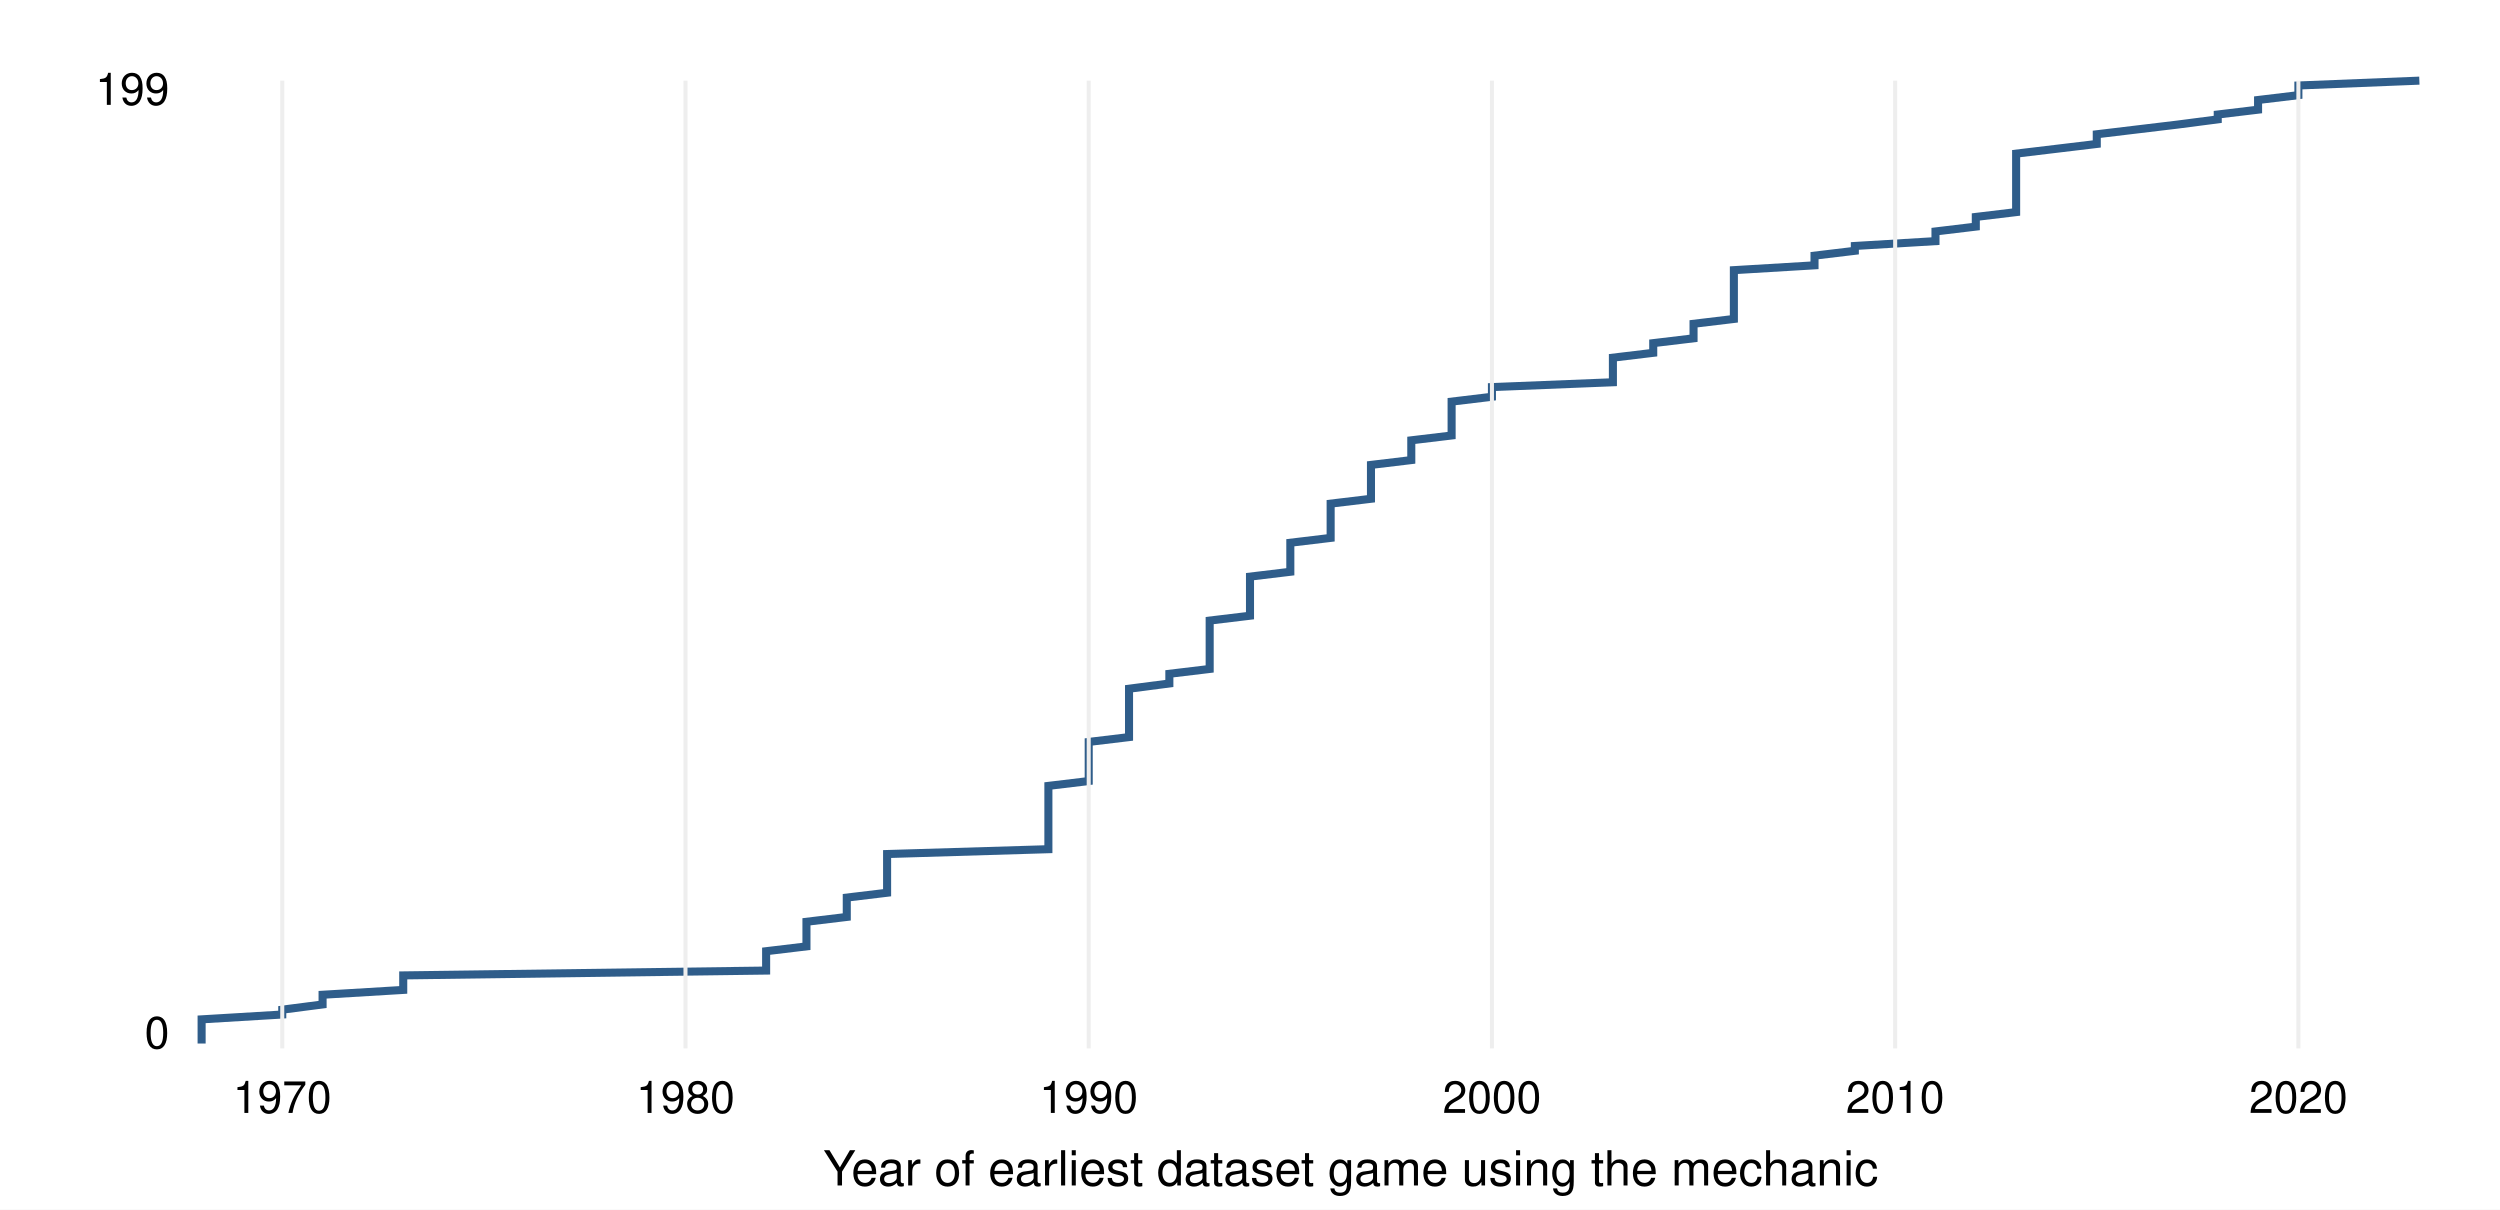
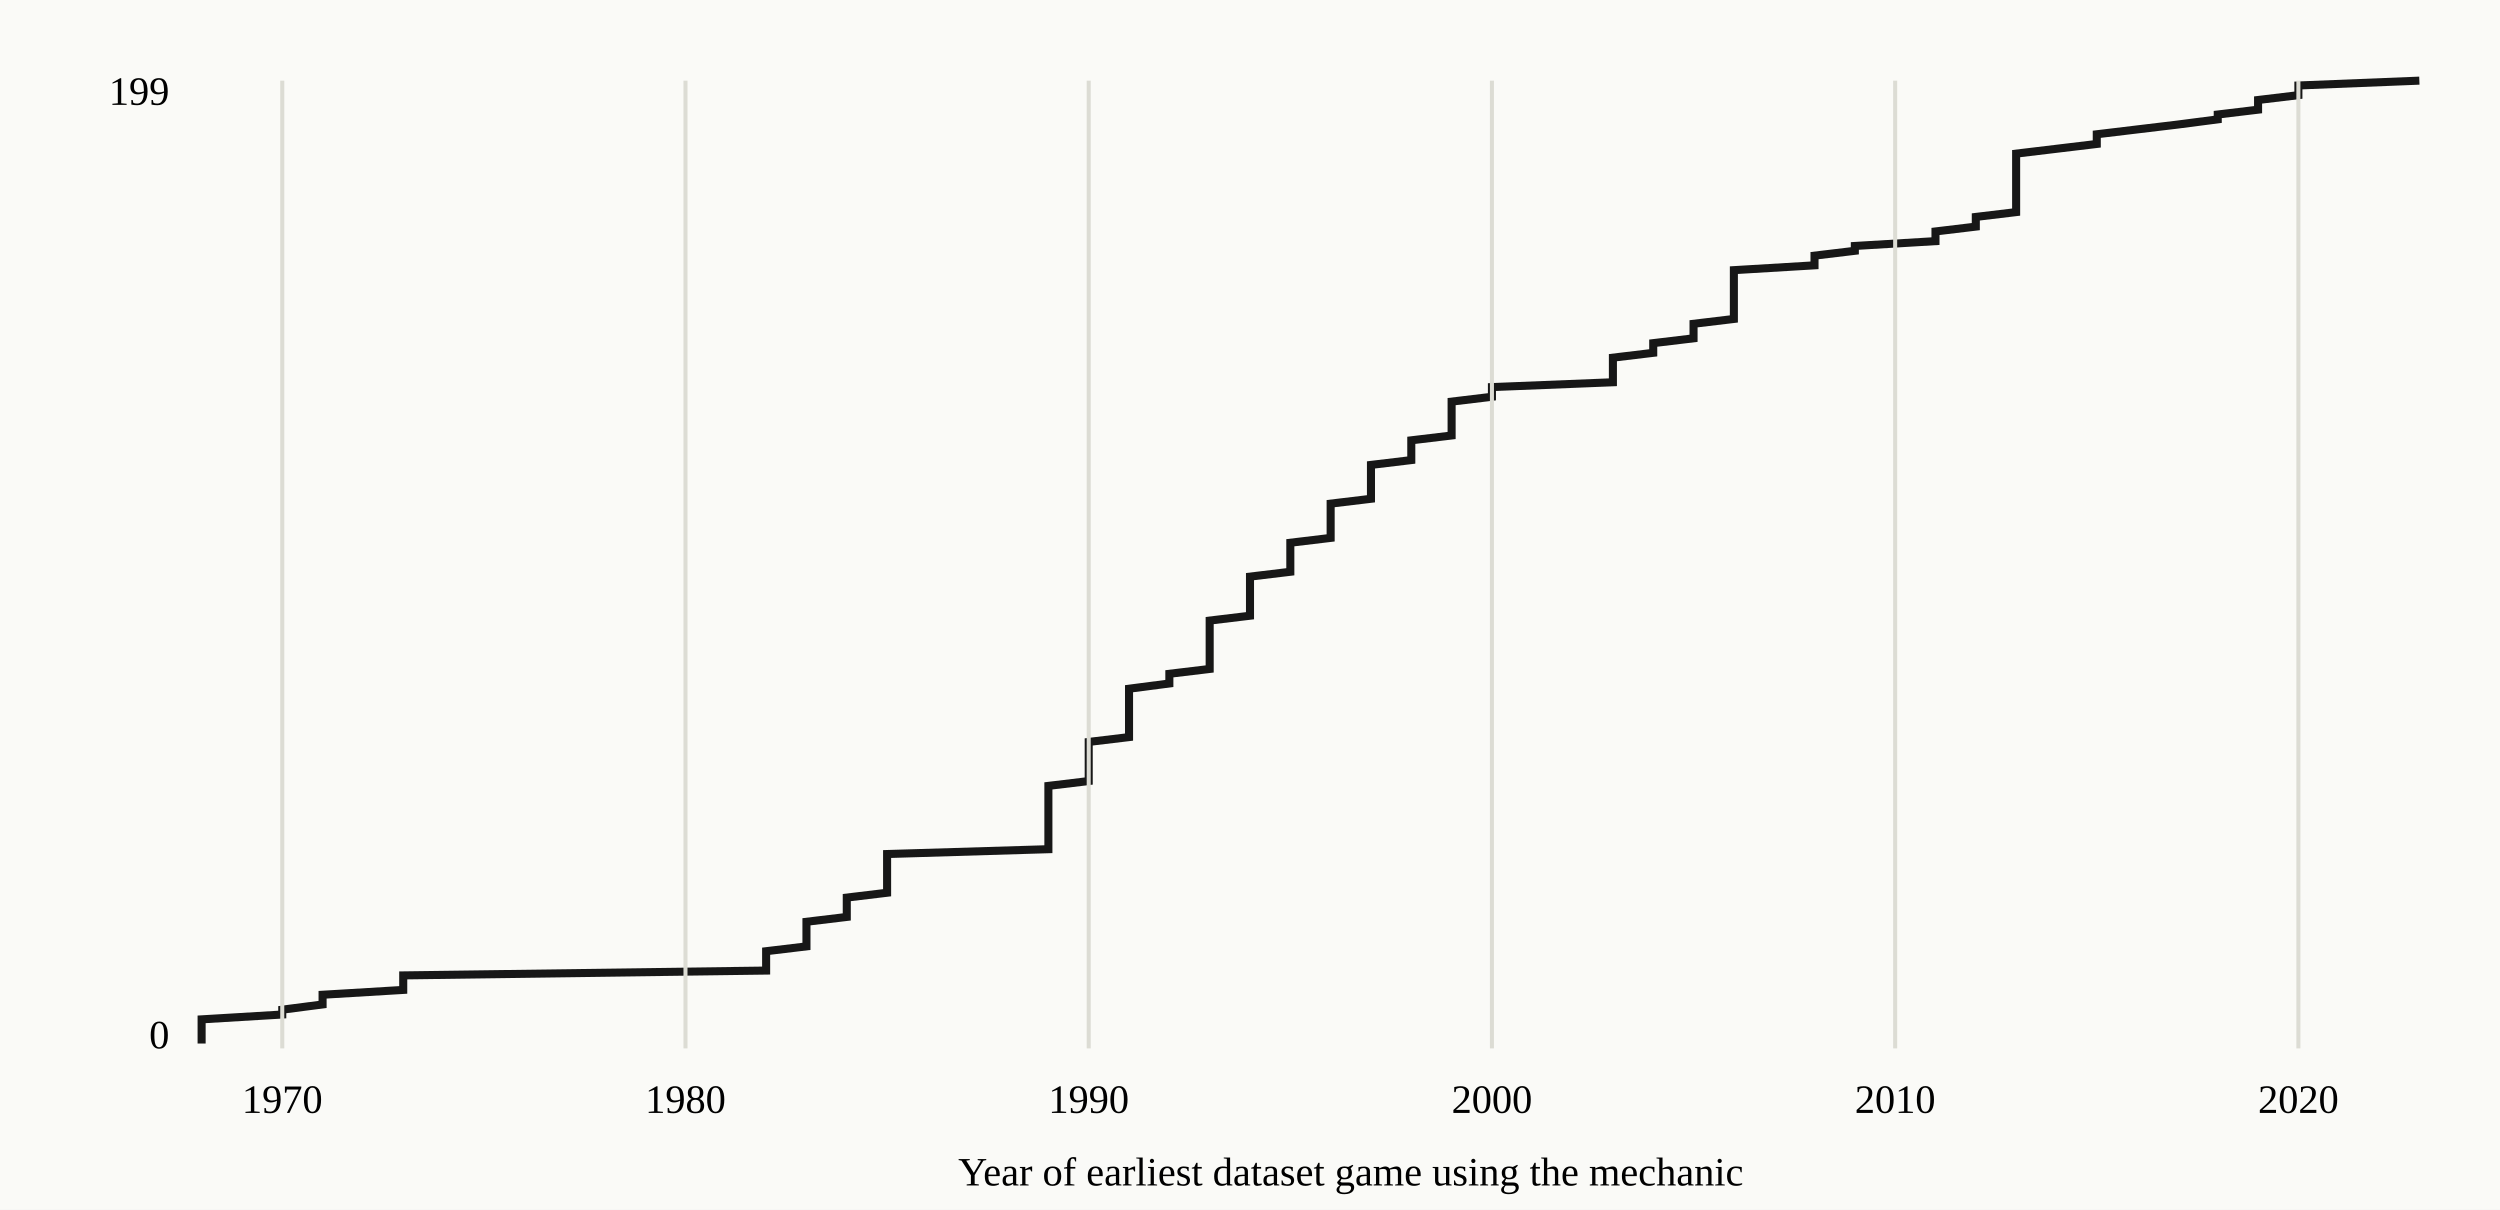
- <svg xmlns="http://www.w3.org/2000/svg" viewBox="0 0 620 300" width="620" height="300" font-family="Helvetica, Arial, sans-serif" font-size="11">
-   <rect width="620" height="300" fill="#ffffff" />
-   <polyline points="50.0,258.8 50.0,257.6 50.0,256.4 50.0,255.2 50.0,254.0 50.0,252.8 70.0,251.6 70.0,250.4 80.0,249.1 80.0,247.9 80.0,246.7 100.0,245.5 100.0,244.3 100.0,243.1 100.0,241.9 190.0,240.7 190.0,239.5 190.0,238.3 190.0,237.1 190.0,235.9 200.0,234.7 200.0,233.5 200.0,232.3 200.0,231.1 200.0,229.8 200.0,228.6 210.0,227.4 210.0,226.2 210.0,225.0 210.0,223.8 210.0,222.6 220.0,221.4 220.0,220.2 220.0,219.0 220.0,217.8 220.0,216.6 220.0,215.4 220.0,214.2 220.0,213.0 220.0,211.8 260.0,210.6 260.0,209.3 260.0,208.1 260.0,206.9 260.0,205.7 260.0,204.5 260.0,203.3 260.0,202.1 260.0,200.9 260.0,199.7 260.0,198.5 260.0,197.3 260.0,196.1 260.0,194.9 270.0,193.7 270.0,192.5 270.0,191.3 270.0,190.1 270.0,188.8 270.0,187.6 270.0,186.4 270.0,185.2 270.0,184.0 280.0,182.8 280.0,181.6 280.0,180.4 280.0,179.2 280.0,178.0 280.0,176.8 280.0,175.6 280.0,174.4 280.0,173.2 280.0,172.0 280.0,170.8 290.0,169.5 290.0,168.3 290.0,167.1 300.0,165.9 300.0,164.7 300.0,163.5 300.0,162.3 300.0,161.1 300.0,159.9 300.0,158.7 300.0,157.5 300.0,156.3 300.0,155.1 300.0,153.9 310.0,152.7 310.0,151.5 310.0,150.3 310.0,149.0 310.0,147.8 310.0,146.6 310.0,145.4 310.0,144.2 310.0,143.0 320.0,141.8 320.0,140.6 320.0,139.4 320.0,138.2 320.0,137.0 320.0,135.8 320.0,134.6 330.0,133.4 330.0,132.2 330.0,131.0 330.0,129.7 330.0,128.5 330.0,127.3 330.0,126.1 330.0,124.9 340.0,123.7 340.0,122.5 340.0,121.3 340.0,120.1 340.0,118.9 340.0,117.7 340.0,116.5 340.0,115.3 350.0,114.1 350.0,112.9 350.0,111.7 350.0,110.5 350.0,109.2 360.0,108.0 360.0,106.8 360.0,105.6 360.0,104.4 360.0,103.2 360.0,102.0 360.0,100.8 360.0,99.6 370.0,98.4 370.0,97.2 370.0,96.0 400.0,94.8 400.0,93.6 400.0,92.4 400.0,91.2 400.0,89.9 400.0,88.7 410.0,87.5 410.0,86.3 410.0,85.1 420.0,83.9 420.0,82.7 420.0,81.5 420.0,80.3 430.0,79.1 430.0,77.9 430.0,76.7 430.0,75.5 430.0,74.3 430.0,73.1 430.0,71.9 430.0,70.7 430.0,69.4 430.0,68.2 430.0,67.0 450.0,65.8 450.0,64.6 450.0,63.4 460.0,62.2 460.0,61.0 480.0,59.8 480.0,58.6 480.0,57.4 490.0,56.2 490.0,55.0 490.0,53.8 500.0,52.6 500.0,51.4 500.0,50.2 500.0,48.9 500.0,47.7 500.0,46.5 500.0,45.3 500.0,44.1 500.0,42.9 500.0,41.7 500.0,40.5 500.0,39.3 500.0,38.1 510.0,36.9 520.0,35.7 520.0,34.5 520.0,33.3 530.0,32.1 540.0,30.9 550.0,29.6 550.0,28.4 560.0,27.2 560.0,26.0 560.0,24.8 570.0,23.6 570.0,22.4 570.0,21.2 600.0,20.0" fill="none" stroke="#2f5d8a" stroke-width="2" />
-   <line x1="70.0" y1="20" x2="70.0" y2="260" stroke="#eee" />
+ <svg xmlns="http://www.w3.org/2000/svg" viewBox="0 0 620 300" width="620" height="300" style="font-family:var(--mono,'IBM Plex Mono',ui-monospace,Menlo,monospace);font-size:10px">
+   <rect width="620" height="300" style="fill:var(--paper,#fafaf7)" />
+   <polyline points="50.0,258.8 50.0,257.6 50.0,256.4 50.0,255.2 50.0,254.0 50.0,252.8 70.0,251.6 70.0,250.4 80.0,249.1 80.0,247.9 80.0,246.7 100.0,245.5 100.0,244.3 100.0,243.1 100.0,241.9 190.0,240.7 190.0,239.5 190.0,238.3 190.0,237.1 190.0,235.9 200.0,234.7 200.0,233.5 200.0,232.3 200.0,231.1 200.0,229.8 200.0,228.6 210.0,227.4 210.0,226.2 210.0,225.0 210.0,223.8 210.0,222.6 220.0,221.4 220.0,220.2 220.0,219.0 220.0,217.8 220.0,216.6 220.0,215.4 220.0,214.2 220.0,213.0 220.0,211.8 260.0,210.6 260.0,209.3 260.0,208.1 260.0,206.9 260.0,205.7 260.0,204.5 260.0,203.3 260.0,202.1 260.0,200.9 260.0,199.7 260.0,198.5 260.0,197.3 260.0,196.1 260.0,194.9 270.0,193.7 270.0,192.5 270.0,191.3 270.0,190.1 270.0,188.8 270.0,187.6 270.0,186.4 270.0,185.2 270.0,184.0 280.0,182.8 280.0,181.6 280.0,180.4 280.0,179.2 280.0,178.0 280.0,176.8 280.0,175.6 280.0,174.4 280.0,173.2 280.0,172.0 280.0,170.8 290.0,169.5 290.0,168.3 290.0,167.1 300.0,165.9 300.0,164.7 300.0,163.5 300.0,162.3 300.0,161.1 300.0,159.9 300.0,158.7 300.0,157.5 300.0,156.3 300.0,155.1 300.0,153.9 310.0,152.7 310.0,151.5 310.0,150.3 310.0,149.0 310.0,147.8 310.0,146.6 310.0,145.4 310.0,144.2 310.0,143.0 320.0,141.8 320.0,140.6 320.0,139.4 320.0,138.2 320.0,137.0 320.0,135.8 320.0,134.6 330.0,133.4 330.0,132.2 330.0,131.0 330.0,129.7 330.0,128.5 330.0,127.3 330.0,126.1 330.0,124.9 340.0,123.7 340.0,122.5 340.0,121.3 340.0,120.1 340.0,118.9 340.0,117.7 340.0,116.5 340.0,115.3 350.0,114.1 350.0,112.9 350.0,111.7 350.0,110.5 350.0,109.2 360.0,108.0 360.0,106.8 360.0,105.6 360.0,104.4 360.0,103.2 360.0,102.0 360.0,100.8 360.0,99.6 370.0,98.4 370.0,97.2 370.0,96.0 400.0,94.8 400.0,93.6 400.0,92.4 400.0,91.2 400.0,89.9 400.0,88.7 410.0,87.5 410.0,86.3 410.0,85.1 420.0,83.9 420.0,82.7 420.0,81.5 420.0,80.3 430.0,79.1 430.0,77.9 430.0,76.7 430.0,75.5 430.0,74.3 430.0,73.1 430.0,71.9 430.0,70.7 430.0,69.4 430.0,68.2 430.0,67.0 450.0,65.8 450.0,64.6 450.0,63.4 460.0,62.2 460.0,61.0 480.0,59.8 480.0,58.6 480.0,57.4 490.0,56.2 490.0,55.0 490.0,53.8 500.0,52.6 500.0,51.4 500.0,50.2 500.0,48.9 500.0,47.7 500.0,46.5 500.0,45.3 500.0,44.1 500.0,42.9 500.0,41.7 500.0,40.5 500.0,39.3 500.0,38.1 510.0,36.9 520.0,35.7 520.0,34.5 520.0,33.3 530.0,32.1 540.0,30.9 550.0,29.6 550.0,28.4 560.0,27.2 560.0,26.0 560.0,24.8 570.0,23.6 570.0,22.4 570.0,21.2 600.0,20.0" style="fill:none;stroke:var(--ink,#171717);stroke-width:2" />
+   <line x1="70.0" y1="20" x2="70.0" y2="260" style="stroke:var(--rule,#dcdcd4)" />
  <text x="70.0" y="276" text-anchor="middle">1970</text>
-   <line x1="170.0" y1="20" x2="170.0" y2="260" stroke="#eee" />
+   <line x1="170.0" y1="20" x2="170.0" y2="260" style="stroke:var(--rule,#dcdcd4)" />
  <text x="170.0" y="276" text-anchor="middle">1980</text>
-   <line x1="270.0" y1="20" x2="270.0" y2="260" stroke="#eee" />
+   <line x1="270.0" y1="20" x2="270.0" y2="260" style="stroke:var(--rule,#dcdcd4)" />
  <text x="270.0" y="276" text-anchor="middle">1990</text>
-   <line x1="370.0" y1="20" x2="370.0" y2="260" stroke="#eee" />
+   <line x1="370.0" y1="20" x2="370.0" y2="260" style="stroke:var(--rule,#dcdcd4)" />
  <text x="370.0" y="276" text-anchor="middle">2000</text>
-   <line x1="470.0" y1="20" x2="470.0" y2="260" stroke="#eee" />
+   <line x1="470.0" y1="20" x2="470.0" y2="260" style="stroke:var(--rule,#dcdcd4)" />
  <text x="470.0" y="276" text-anchor="middle">2010</text>
-   <line x1="570.0" y1="20" x2="570.0" y2="260" stroke="#eee" />
+   <line x1="570.0" y1="20" x2="570.0" y2="260" style="stroke:var(--rule,#dcdcd4)" />
  <text x="570.0" y="276" text-anchor="middle">2020</text>
  <text x="42" y="260" text-anchor="end">0</text>
  <text x="42" y="26" text-anchor="end">199</text>
-   <text x="335" y="294" text-anchor="middle" font-size="12">Year of earliest dataset game using the mechanic</text>
+   <text x="335" y="294" text-anchor="middle">Year of earliest dataset game using the mechanic</text>
</svg>
